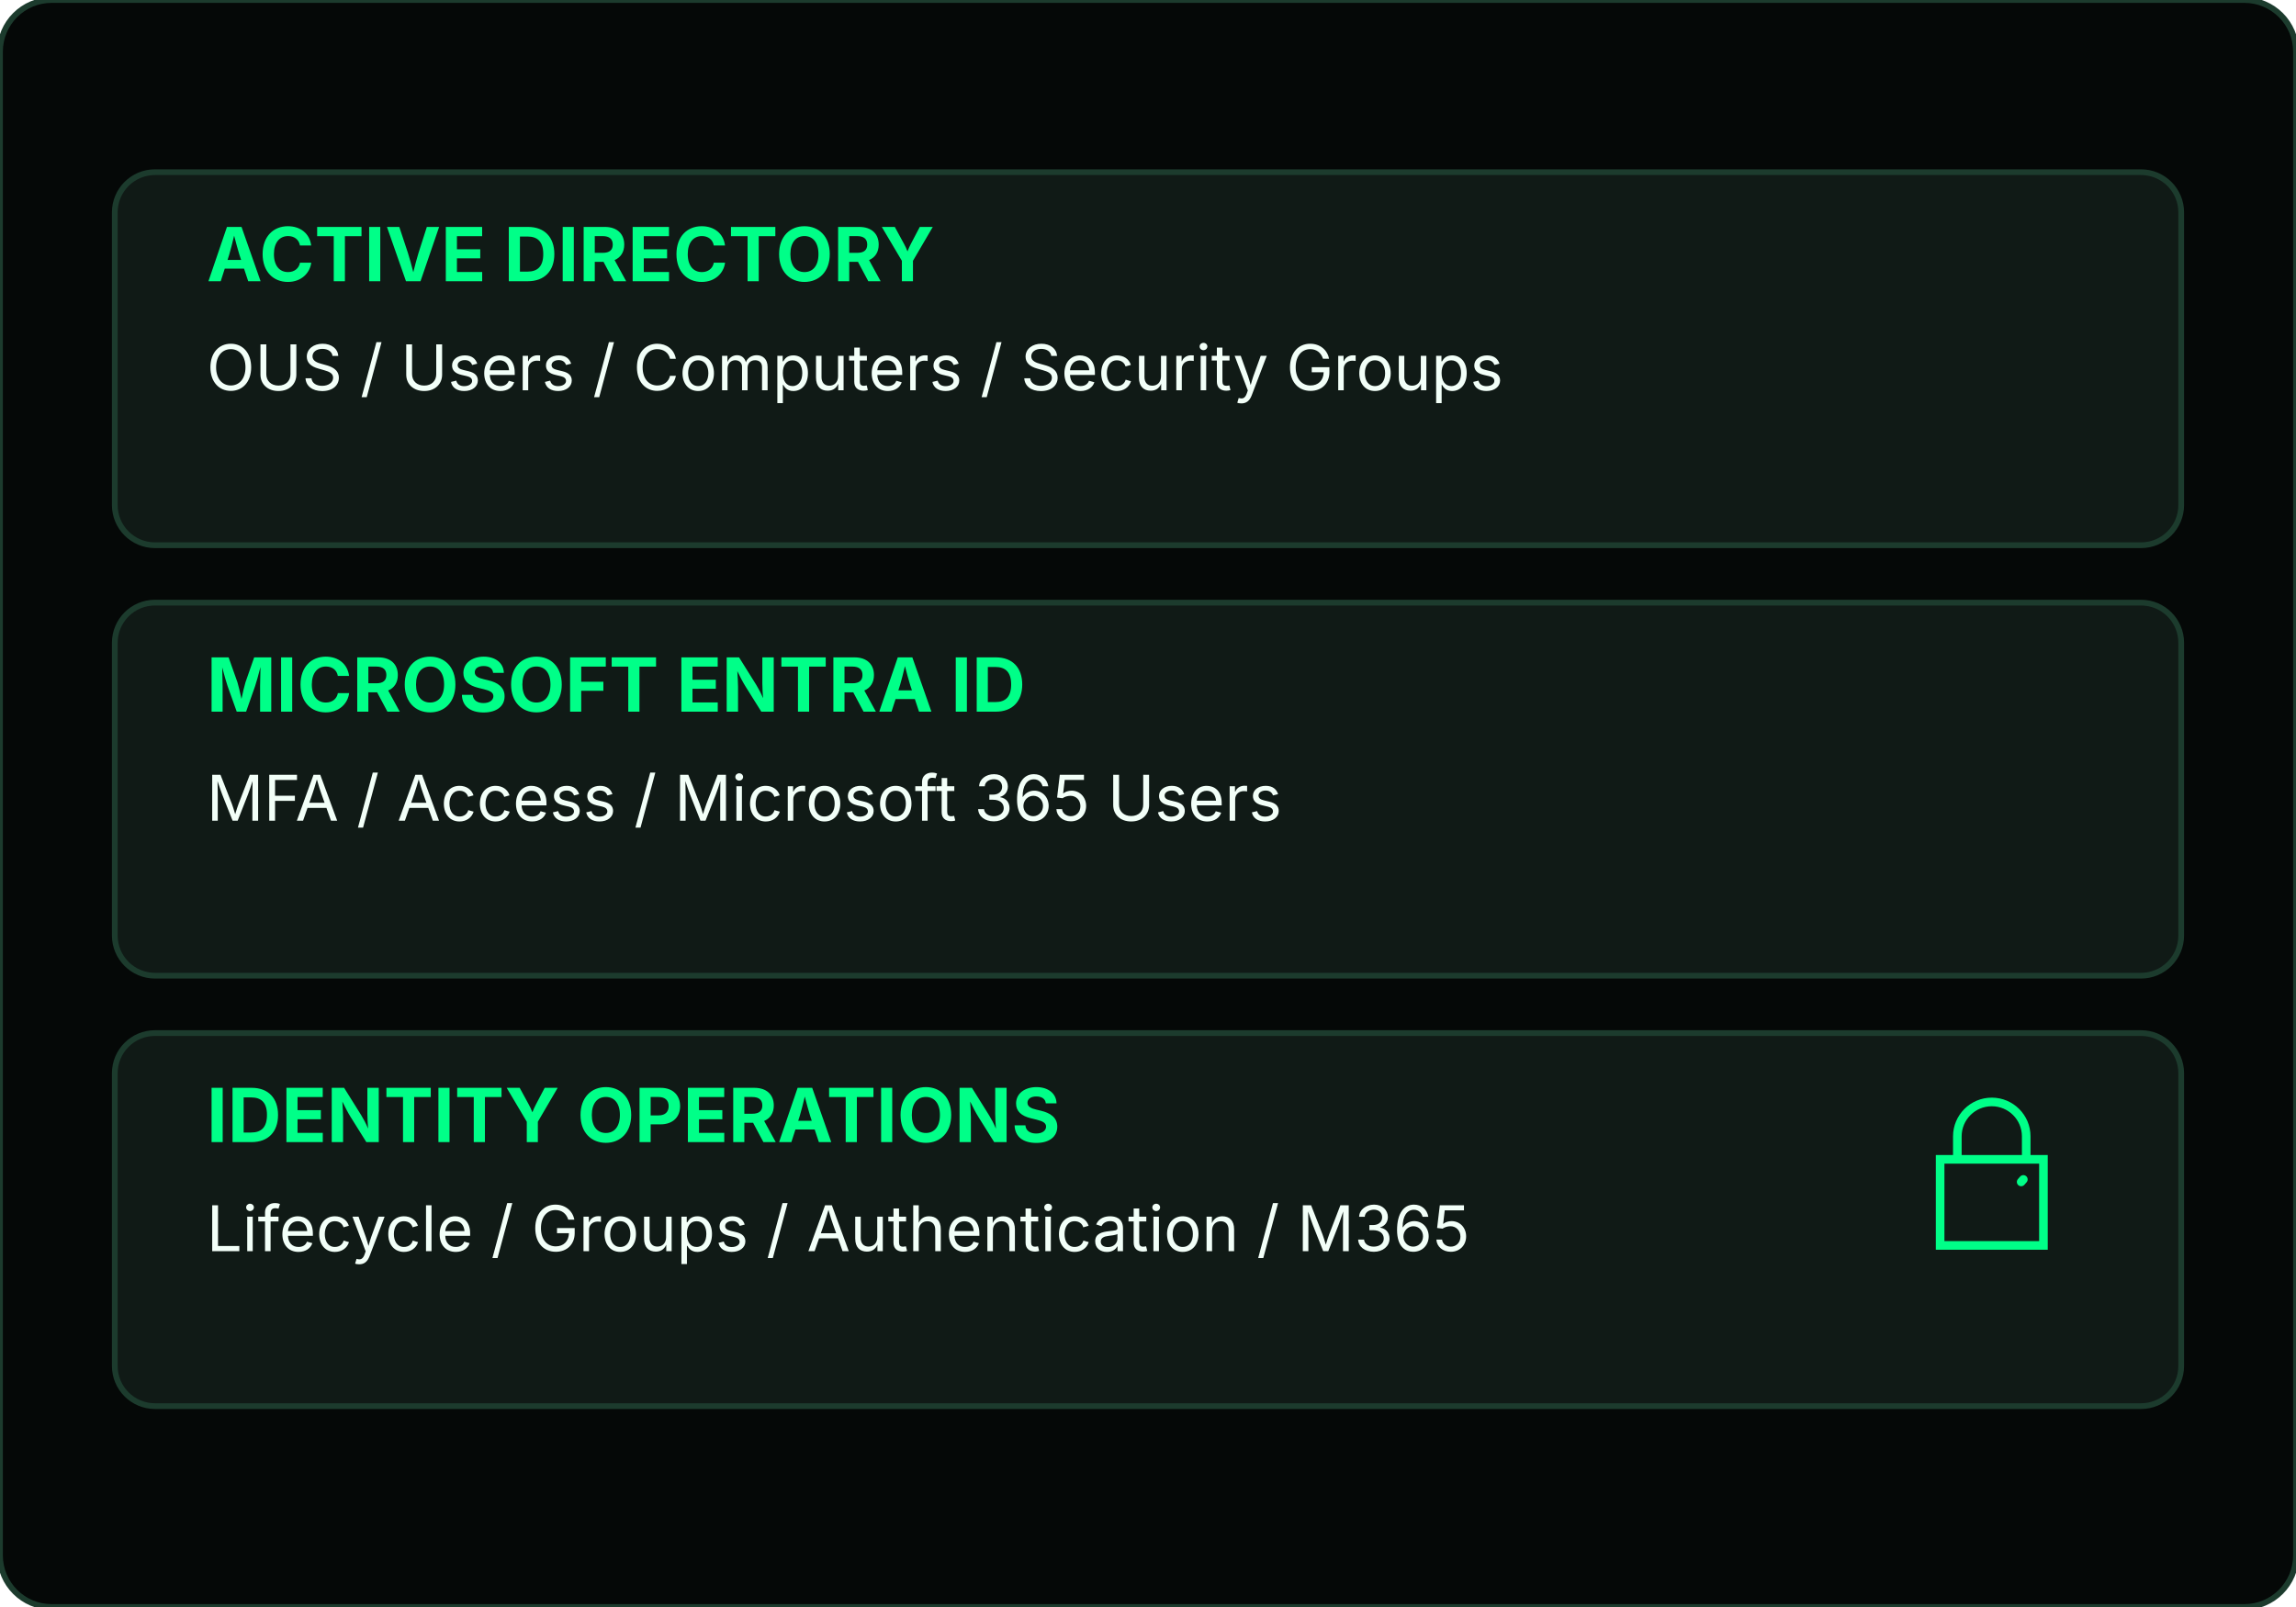
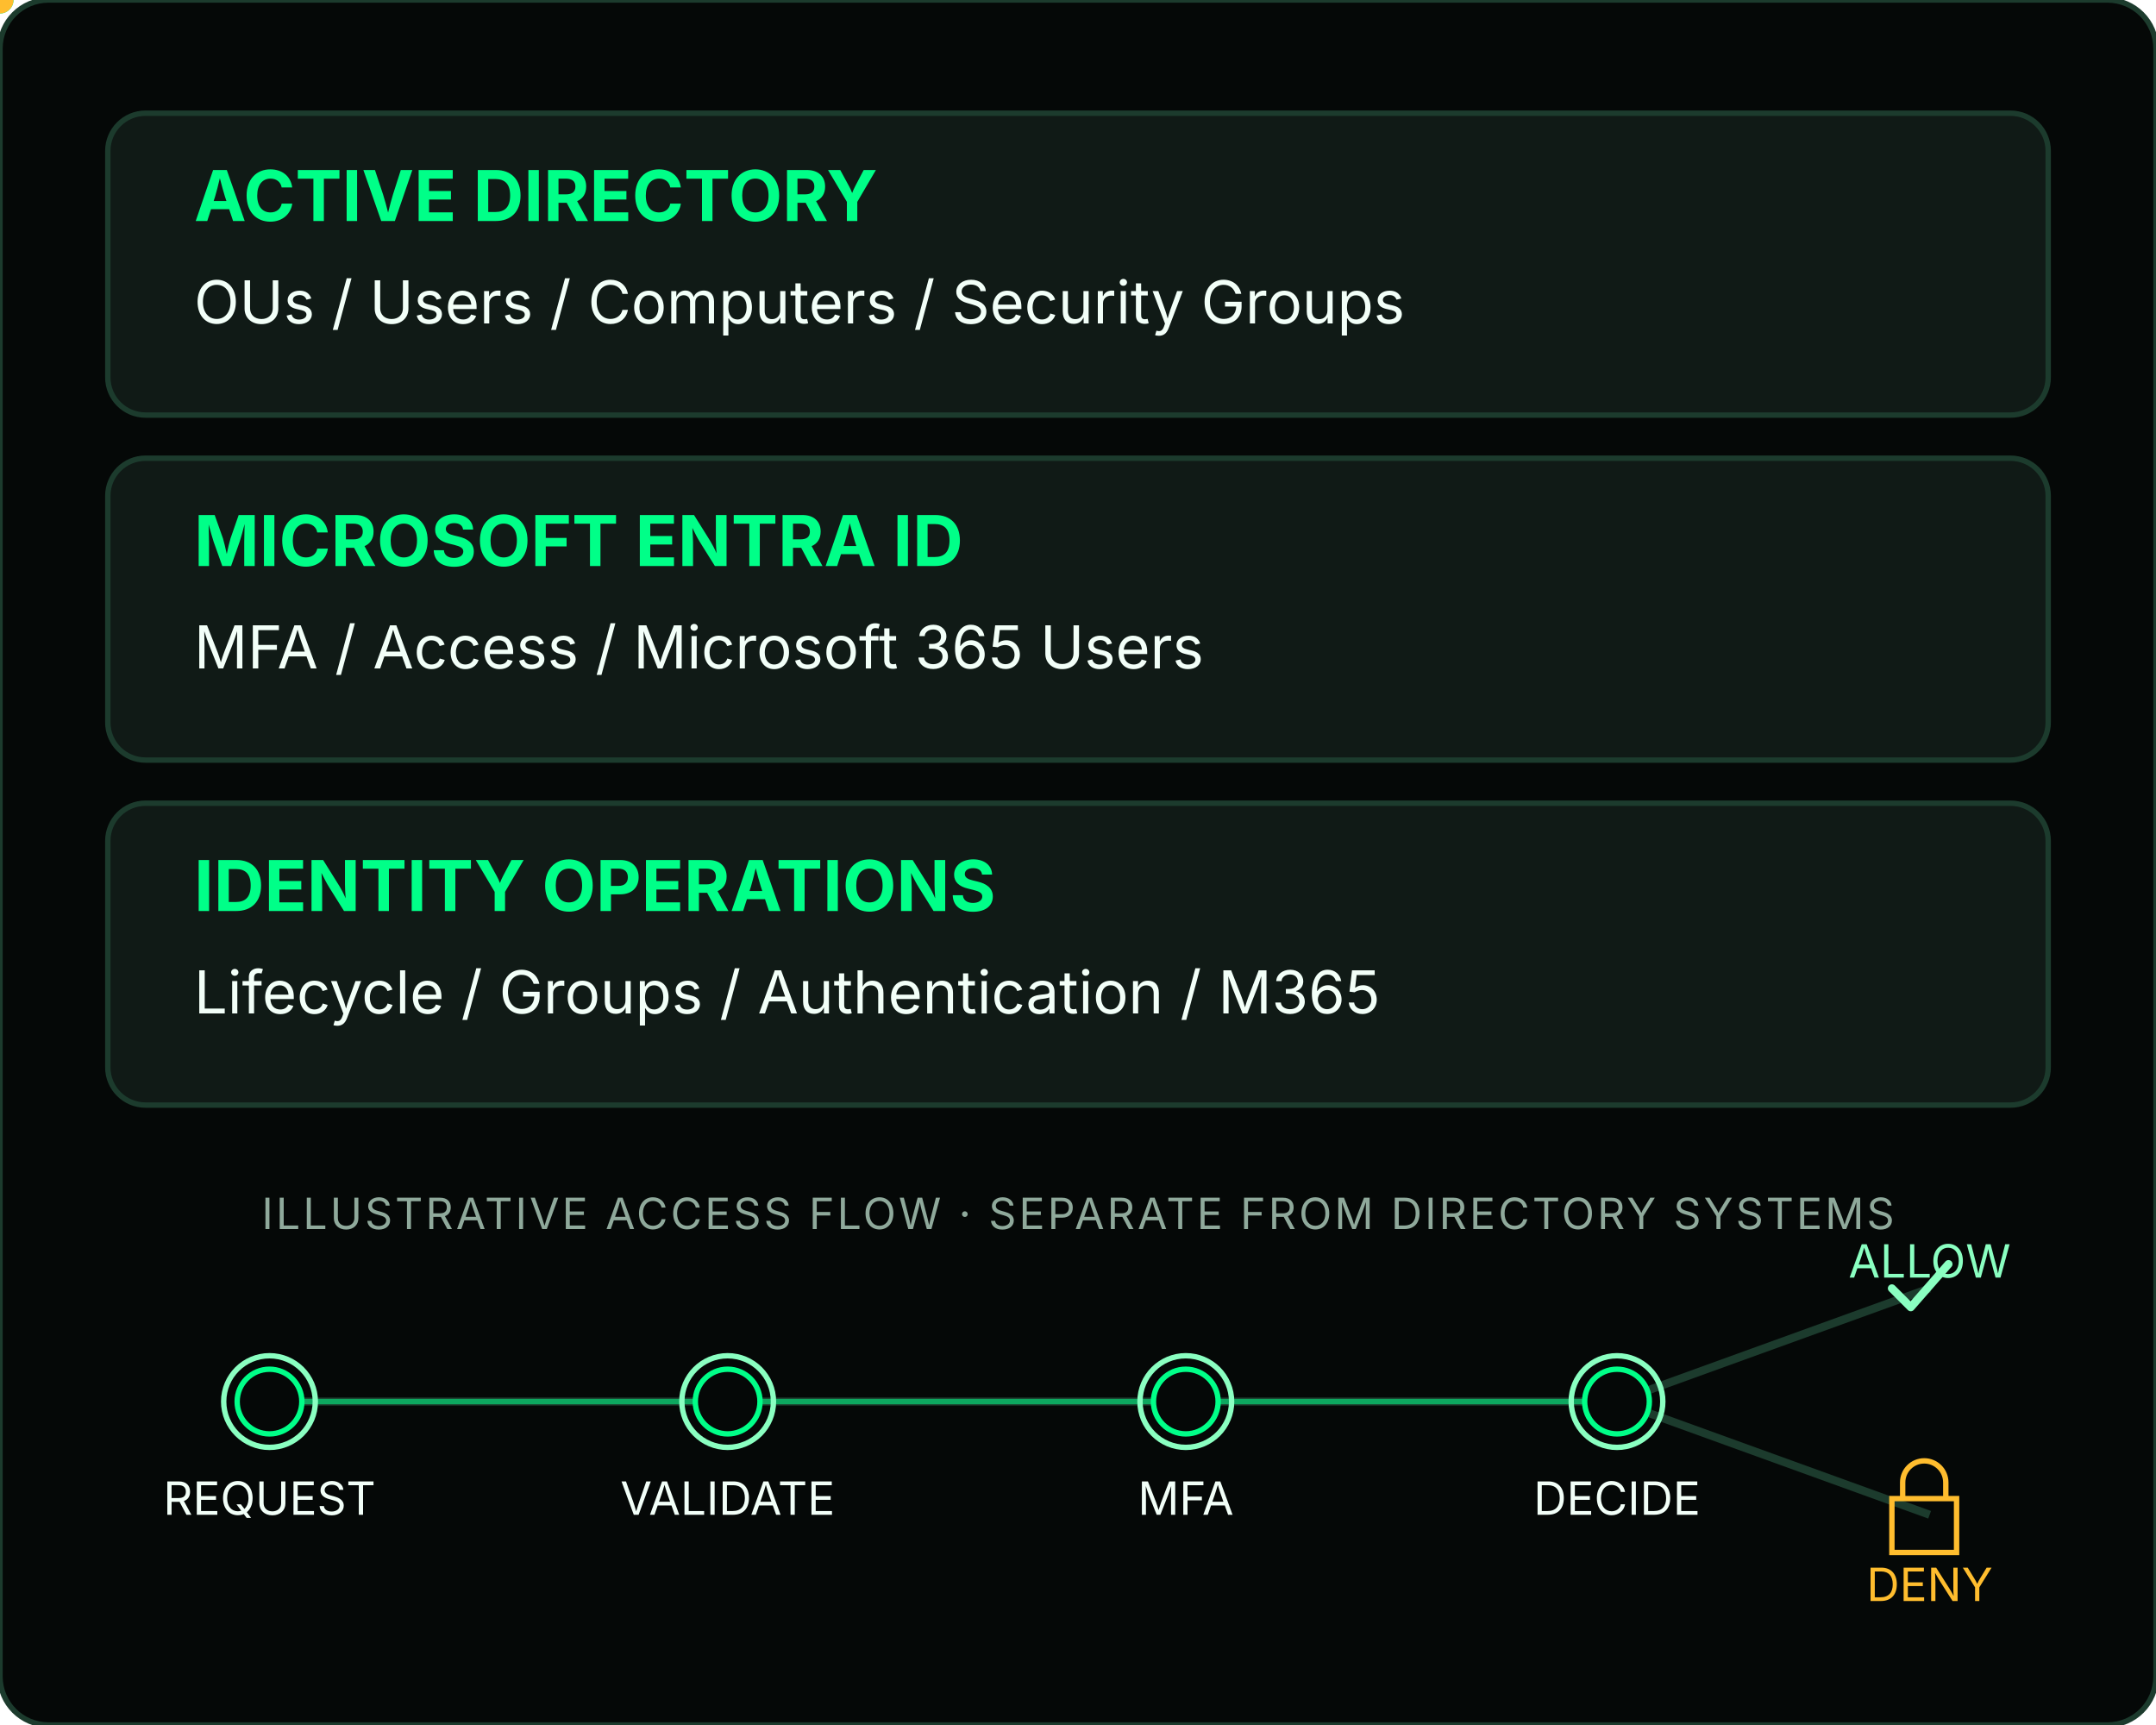
- <svg xmlns="http://www.w3.org/2000/svg" width="800" height="560" viewBox="0 0 800 560" role="img" aria-labelledby="title">
+ <svg xmlns="http://www.w3.org/2000/svg" width="800" height="640" viewBox="0 0 800 640" role="img" aria-labelledby="title desc">
  <style>@media (prefers-reduced-motion: reduce) {.motion { display: none; }}</style>
-   <rect width="800" height="560" rx="18" fill="#050807" stroke="#1C3B2D" stroke-width="2" />
+   <rect width="800" height="640" rx="18" fill="#050807" stroke="#1C3B2D" stroke-width="2" />
  <g fill="#101A16" stroke="#1C3B2D" stroke-width="2">
-     <rect x="40" y="60" width="720" height="130" rx="14" />
-     <rect x="40" y="210" width="720" height="130" rx="14" />
-     <rect x="40" y="360" width="720" height="130" rx="14" />
+     <rect x="40" y="42" width="720" height="112" rx="14" />
+     <rect x="40" y="170" width="720" height="112" rx="14" />
+     <rect x="40" y="298" width="720" height="112" rx="14" />
  </g>
  <g font-family="Inter, Segoe UI, Arial, sans-serif">
    <g fill="#00FF88" font-size="26" font-weight="700">
-       <text x="72" y="98">ACTIVE DIRECTORY</text>
-       <text x="72" y="248">MICROSOFT ENTRA ID</text>
-       <text x="72" y="398">IDENTITY OPERATIONS</text>
+       <text x="72" y="82">ACTIVE DIRECTORY</text>
+       <text x="72" y="210">MICROSOFT ENTRA ID</text>
+       <text x="72" y="338">IDENTITY OPERATIONS</text>
    </g>
    <g fill="#F2FFF8" font-size="22">
-       <text x="72" y="136">OUS / Users / Computers / Security Groups</text>
-       <text x="72" y="286">MFA / Access / Microsoft 365 Users</text>
-       <text x="72" y="436">Lifecycle / Groups / Authentication / M365</text>
+       <text x="72" y="120">OUs / Users / Computers / Security Groups</text>
+       <text x="72" y="248">MFA / Access / Microsoft 365 Users</text>
+       <text x="72" y="376">Lifecycle / Groups / Authentication / M365</text>
    </g>
  </g>
-   <g fill="none" stroke="#00FF88" stroke-width="3">
-     <path d="M682 404v-8a12 12 0 0 1 24 0v8M676 404h36v30h-36z" />
-     <path class="motion" d="m684 420 7 7 14-16" stroke-linecap="round" stroke-linejoin="round" stroke-dasharray="30" stroke-dashoffset="30">
-       <animate attributeName="stroke-dashoffset" values="30;0;0;30" keyTimes="0;.2;.75;1" dur="5s" repeatCount="indefinite" />
-     </path>
+   <text x="400" y="456" text-anchor="middle" fill="#8FA99B" font-family="Inter, Segoe UI, Arial, sans-serif" font-size="16" letter-spacing="1">ILLUSTRATIVE ACCESS FLOW · SEPARATE FROM DIRECTORY SYSTEMS</text>
+   <path d="M100 520H600M600 520L716 478M600 520L716 562" fill="none" stroke="#1C3B2D" stroke-width="3" />
+   <path d="M100 520H600" fill="none" stroke="#00FF88" stroke-width="2" opacity=".55" />
+   <g fill="#050807" stroke="#00FF88" stroke-width="2">
+     <circle cx="100" cy="520" r="12" />
+     <circle cx="270" cy="520" r="12" />
+     <circle cx="440" cy="520" r="12" />
+     <circle cx="600" cy="520" r="12" />
  </g>
+   <g class="motion" fill="none" stroke="#8AFFC1" stroke-width="2">
+     <circle r="5" fill="#8AFFC1" stroke="none">
+       <animateMotion dur="7s" repeatCount="indefinite" path="M100 520 H600" />
+     </circle>
+     <circle r="5" fill="#00FF88" stroke="none">
+       <animateMotion dur="2.2s" begin="5.6s" repeatCount="indefinite" path="M600 520 L716 478" />
+     </circle>
+     <circle r="5" fill="#FFBD2E" stroke="none">
+       <animateMotion dur="2.2s" begin="5.6s" repeatCount="indefinite" path="M600 520 L716 562" />
+     </circle>
+     <circle cx="100" cy="520" r="17">
+       <animate attributeName="r" values="12;18;12" dur="7s" repeatCount="indefinite" />
+     </circle>
+     <circle cx="270" cy="520" r="17">
+       <animate attributeName="r" values="12;18;12" dur="7s" begin="1.7s" repeatCount="indefinite" />
+     </circle>
+     <circle cx="440" cy="520" r="17">
+       <animate attributeName="r" values="12;18;12" dur="7s" begin="3.4s" repeatCount="indefinite" />
+     </circle>
+     <circle cx="600" cy="520" r="17">
+       <animate attributeName="r" values="12;18;12" dur="7s" begin="5.1s" repeatCount="indefinite" />
+     </circle>
+   </g>
+   <g font-family="Inter, Segoe UI, Arial, sans-serif" text-anchor="middle" font-size="17">
+     <text x="100" y="562" fill="#F2FFF8">REQUEST</text>
+     <text x="270" y="562" fill="#F2FFF8">VALIDATE</text>
+     <text x="440" y="562" fill="#F2FFF8">MFA</text>
+     <text x="600" y="562" fill="#F2FFF8">DECIDE</text>
+     <text x="716" y="474" fill="#8AFFC1">ALLOW</text>
+     <text x="716" y="594" fill="#FFBD2E">DENY</text>
+   </g>
+   <g fill="none" stroke="#8AFFC1" stroke-width="3" stroke-linecap="round" stroke-linejoin="round">
+     <path d="m702 478 7 7 14-16" />
+   </g>
+   <path d="M706 556v-6a8 8 0 0 1 16 0v6m-20 0h24v20h-24z" fill="none" stroke="#FFBD2E" stroke-width="2" />
</svg>
